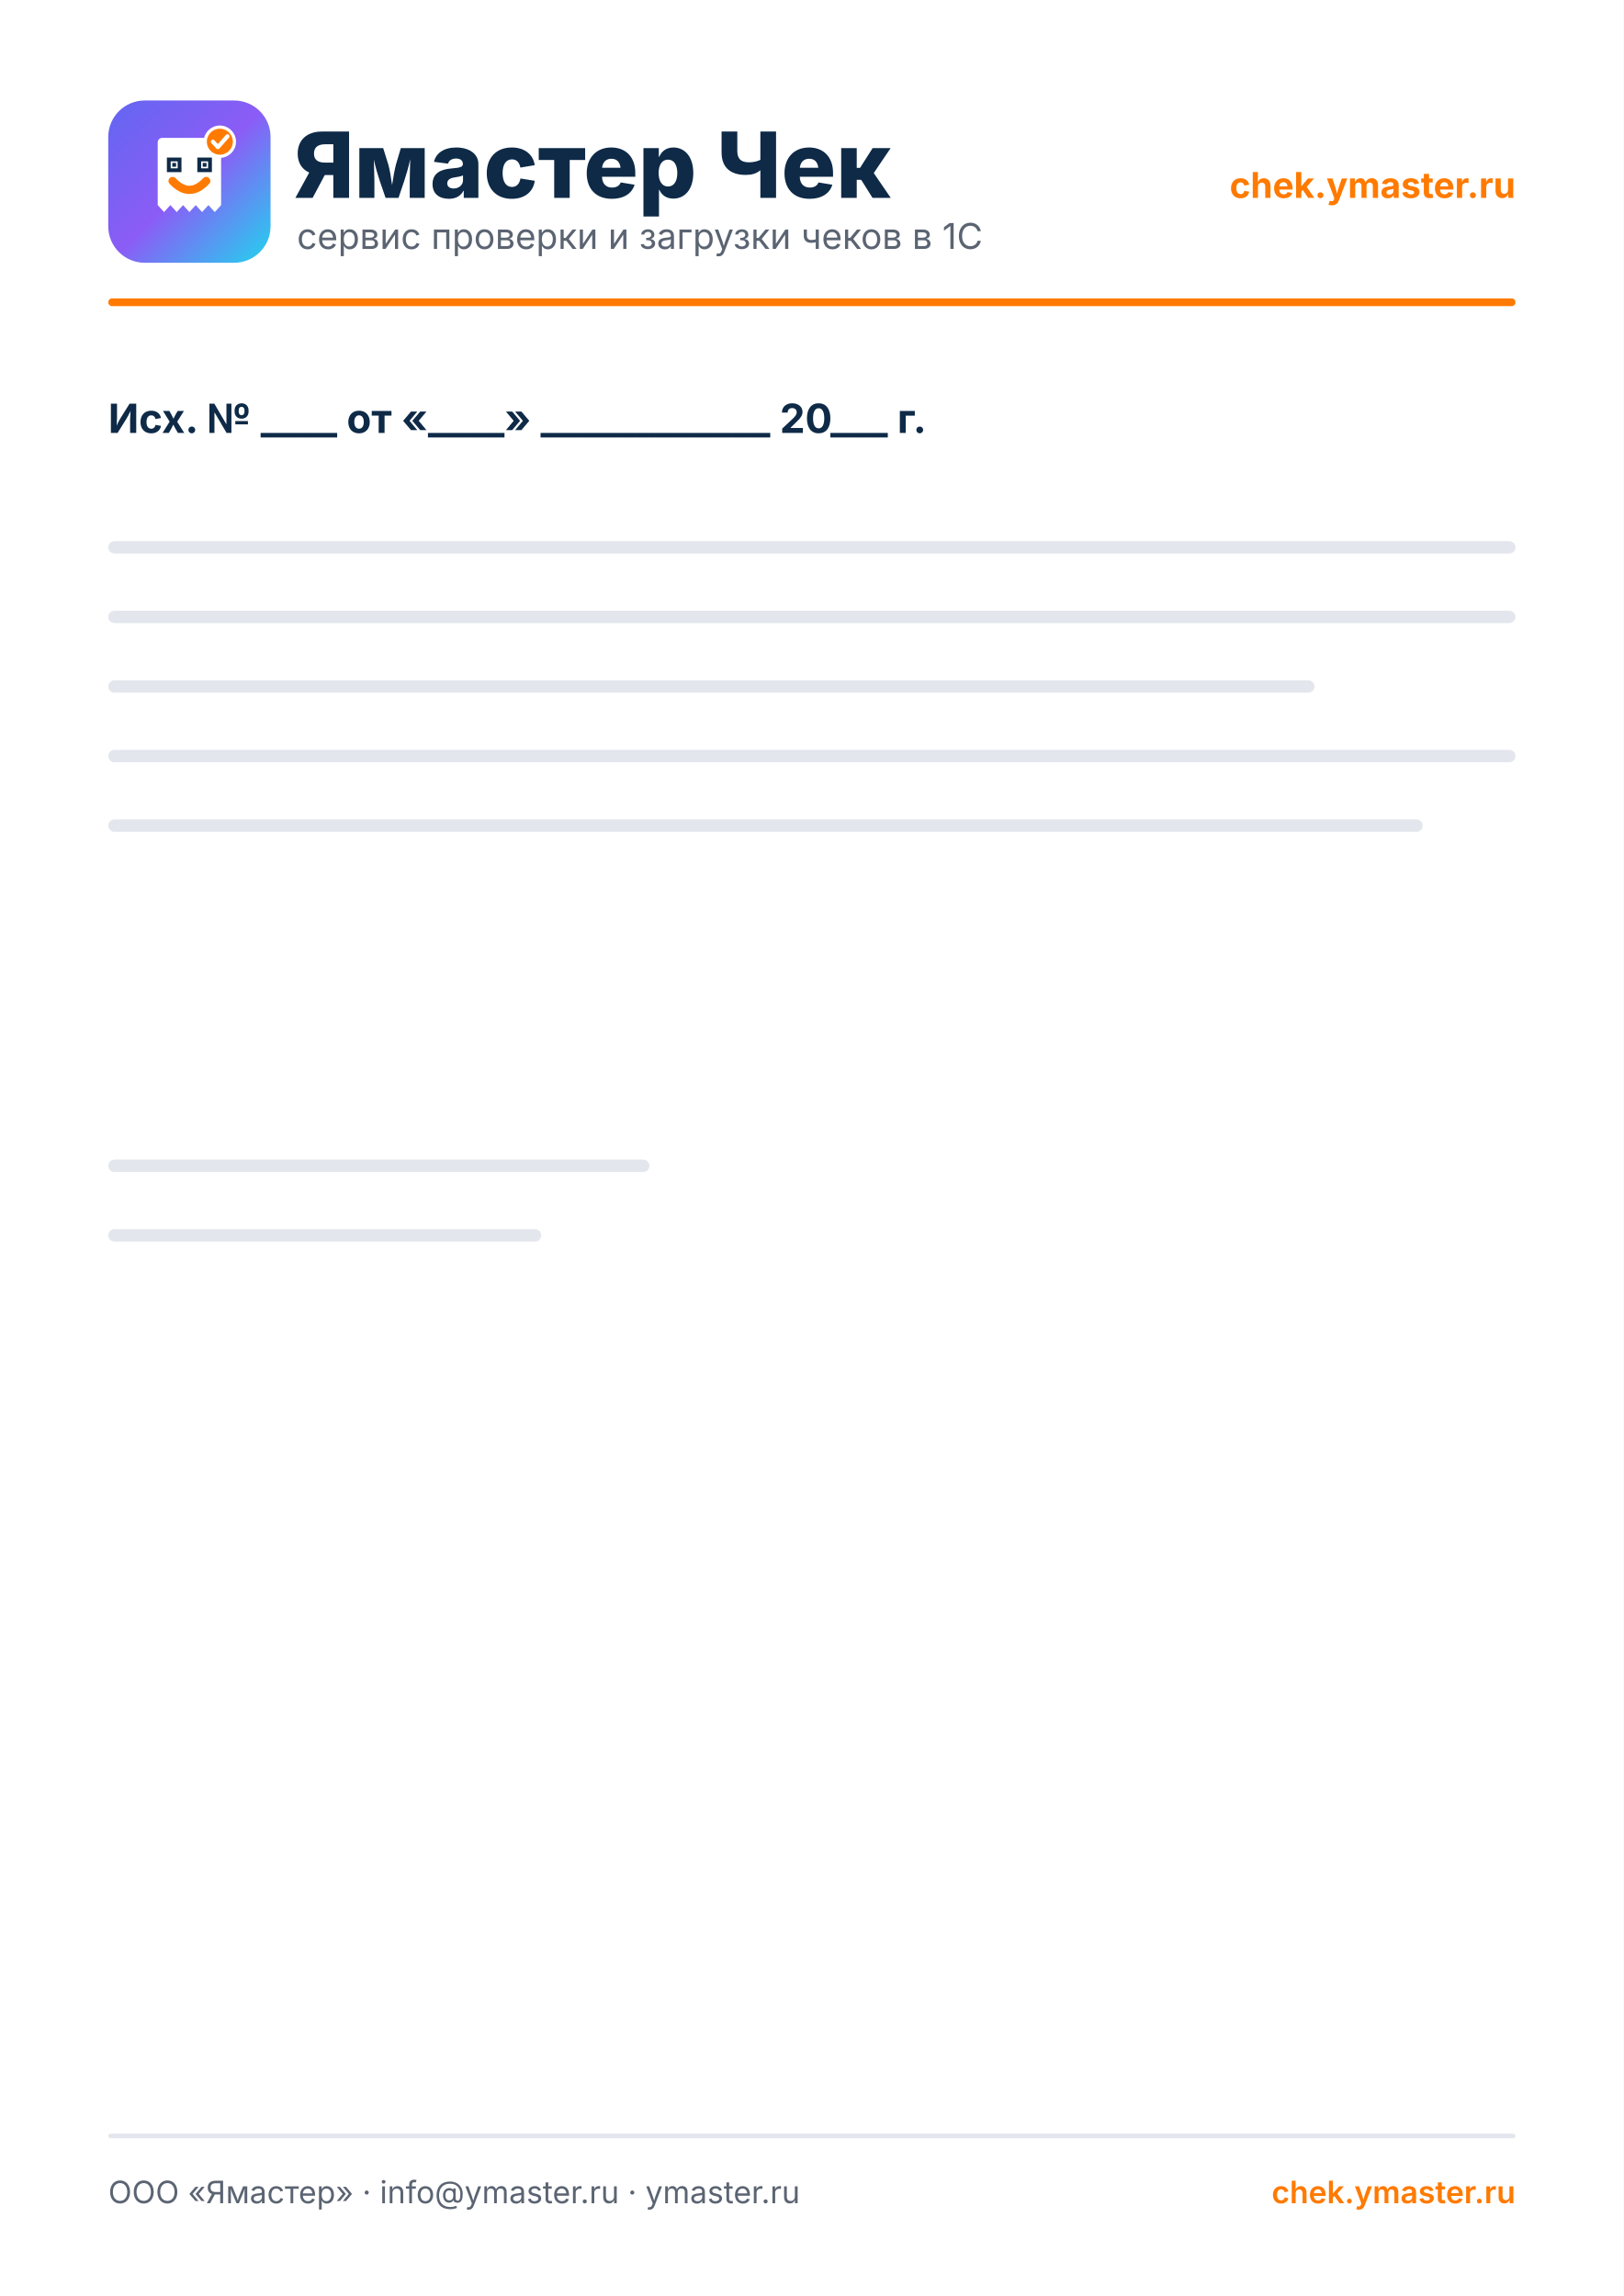
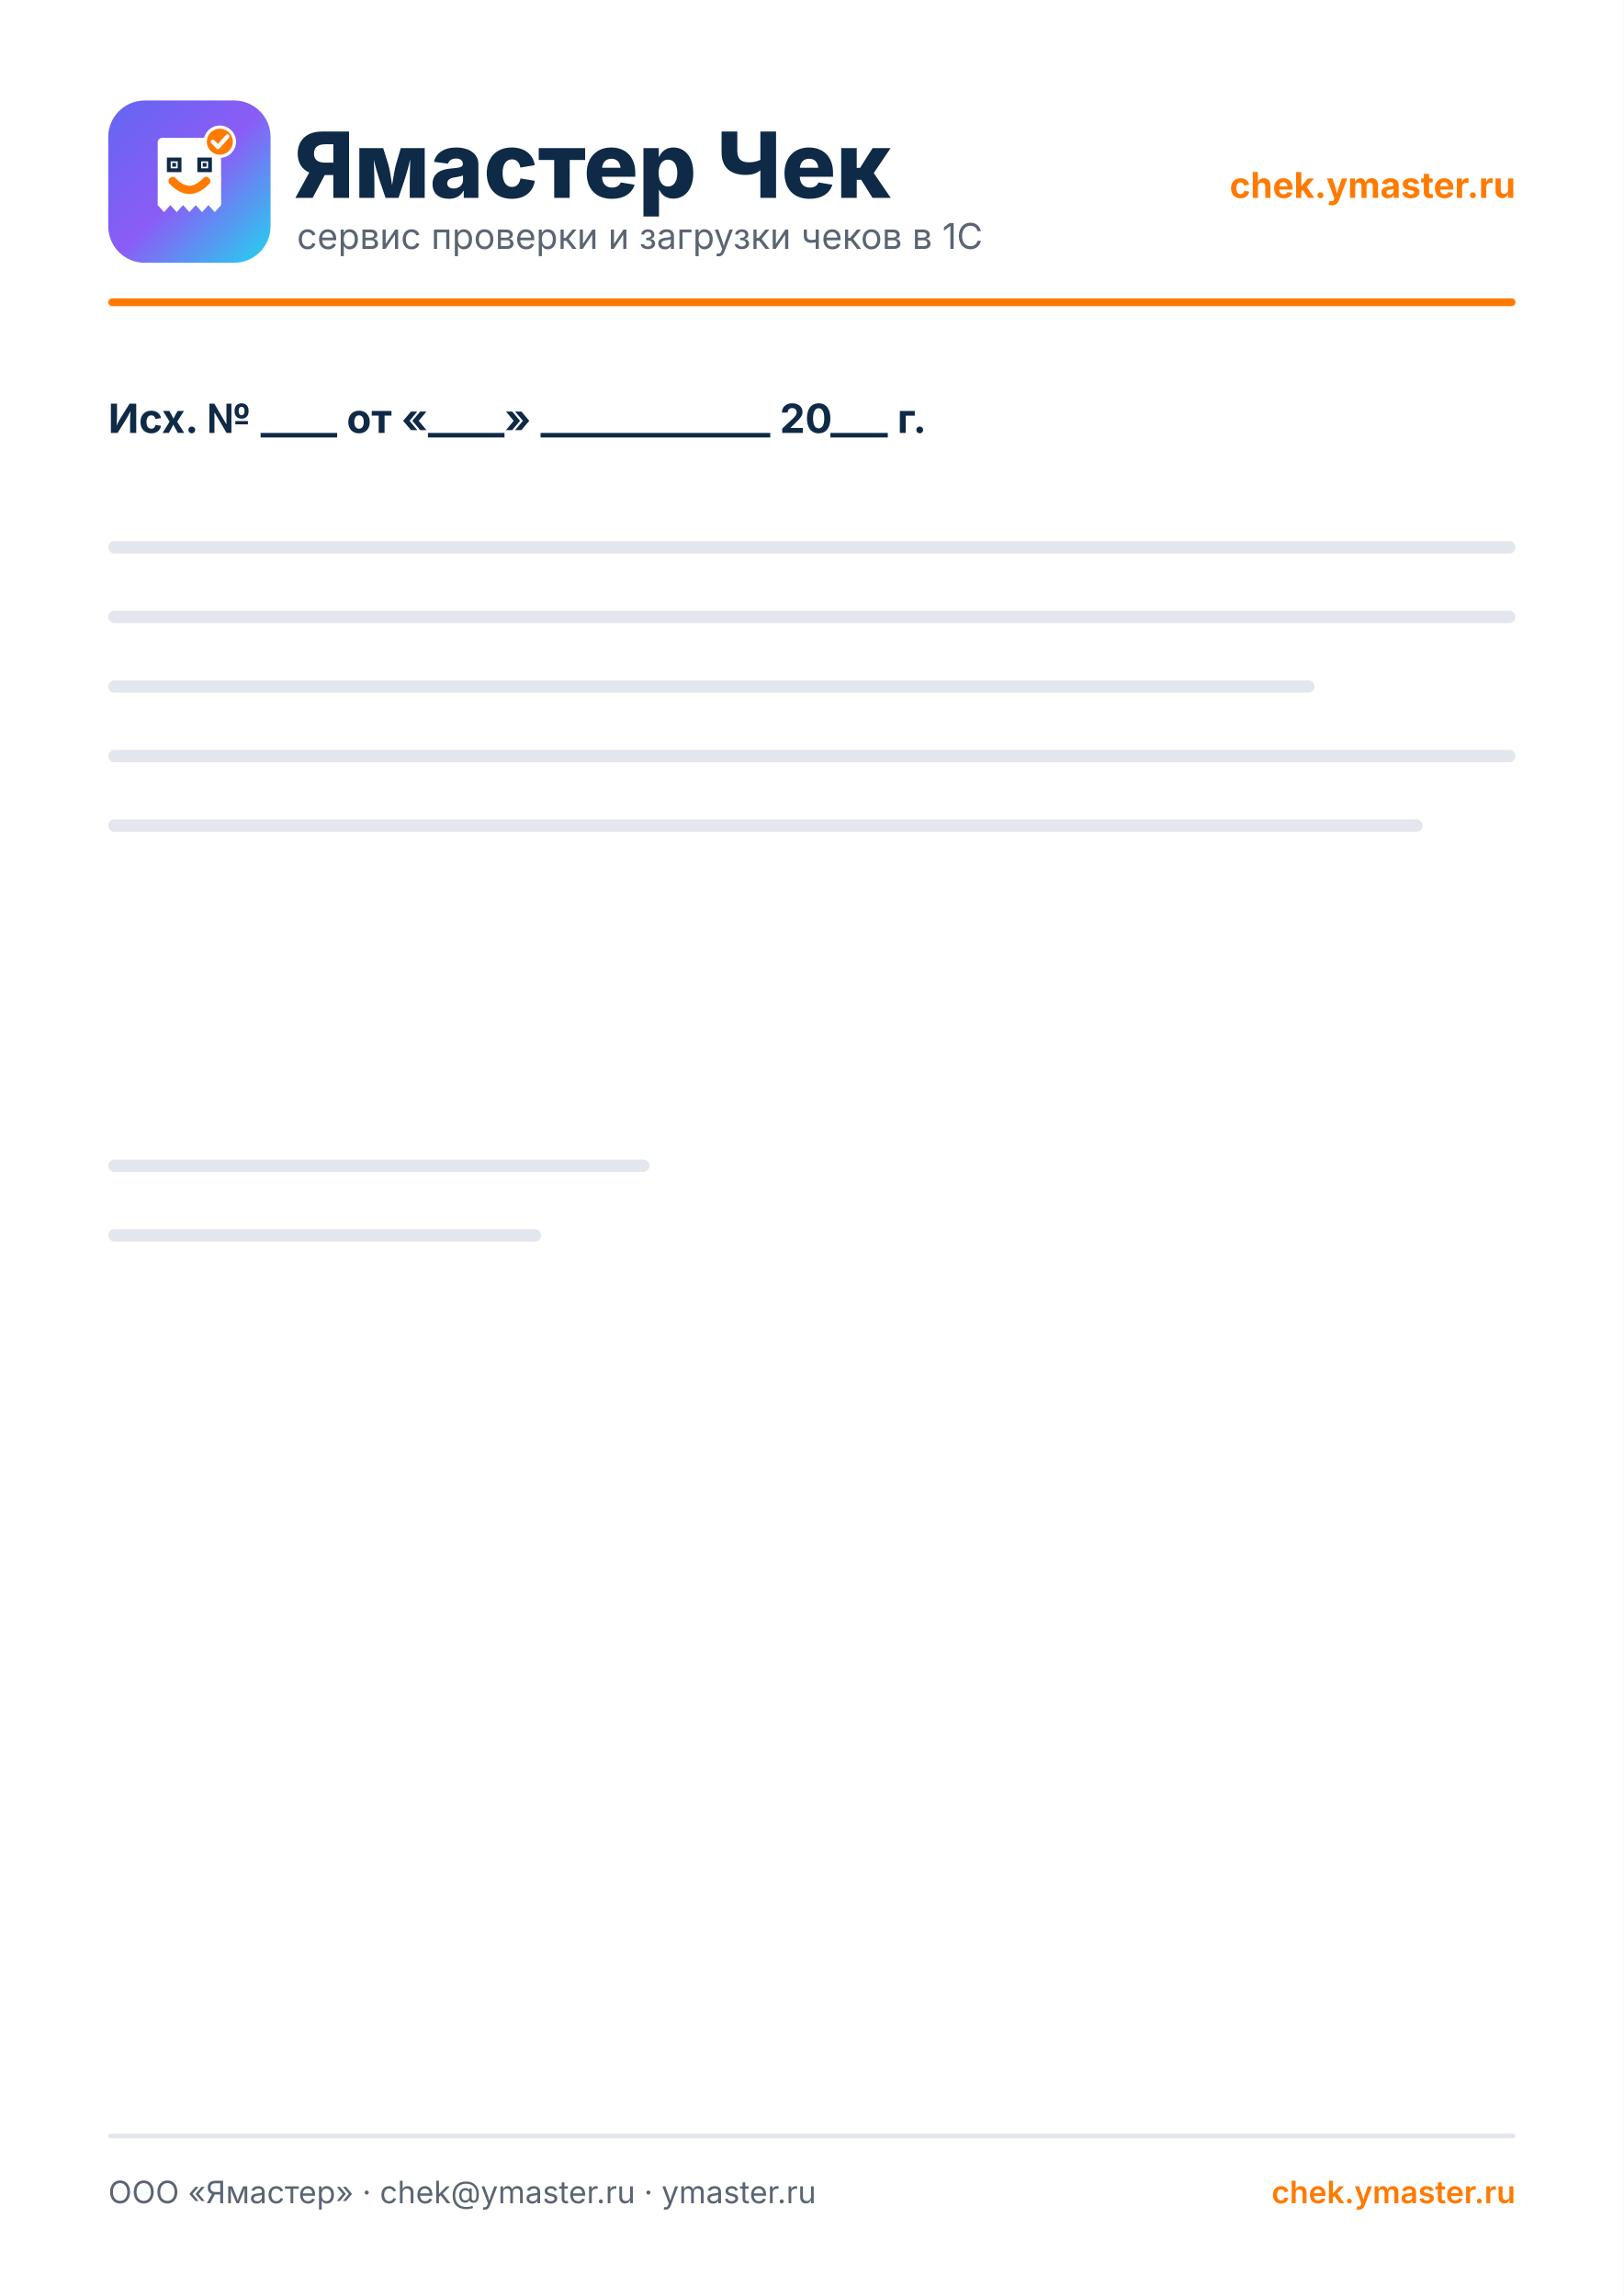
<svg xmlns="http://www.w3.org/2000/svg" viewBox="0 0 2100 2970" width="2100" height="2970">
  <defs>
    <linearGradient id="ymTileB" x1="0" y1="0" x2="1" y2="1">
      <stop offset="0" stop-color="#6366F1" />
      <stop offset="0.5" stop-color="#8B5CF6" />
      <stop offset="1" stop-color="#22D3EE" />
    </linearGradient>
  </defs>
  <rect width="2100" height="2970" fill="#FFFFFF" />
  <g transform="translate(140,130) scale(0.41)">
    <rect width="512" height="512" rx="115" fill="url(#ymTileB)" />
    <path d="M170 118h172a14 14 0 0 1 14 14v198l-20 22-20-22-20 22-20-22-20 22-20-22-20 22-20-22-20 22-20-22V132a14 14 0 0 1 14-14z" fill="#FFFFFF" />
    <g fill="#0E2A47">
      <path fill-rule="evenodd" d="M185 180h46v46h-46zM197 192h22v22h-22zM202 197h12v12h-12z" />
      <path fill-rule="evenodd" d="M281 180h46v46h-46zM293 192h22v22h-22zM298 197h12v12h-12z" />
    </g>
    <path d="M203 254q53 56 106 0" stroke="#FF7A00" stroke-width="26" stroke-linecap="round" fill="none" />
    <circle cx="352" cy="130" r="46" fill="#FF7A00" stroke="#FFFFFF" stroke-width="10" />
    <path d="M330 130l16 17 30-34" stroke="#FFFFFF" stroke-width="13" stroke-linecap="round" stroke-linejoin="round" fill="none" />
  </g>
  <text x="380" y="256" font-family="'Segoe UI',Inter,Arial,sans-serif" font-size="118" font-weight="800" fill="#0E2A47">Ямастер Чек</text>
  <text x="384" y="322" font-family="'Segoe UI',Inter,Arial,sans-serif" font-size="46" font-weight="400" fill="#5B6472">сервис проверки и загрузки чеков в 1С</text>
  <text x="1960" y="256" text-anchor="end" font-family="'Segoe UI',Inter,Arial,sans-serif" font-size="46" font-weight="700" fill="#FF7A00">chek.ymaster.ru</text>
  <rect x="140" y="386" width="1820" height="10" rx="5" fill="#FF7A00" />
  <text x="140" y="560" font-family="'Segoe UI',Inter,Arial,sans-serif" font-size="52" font-weight="700" fill="#0E2A47">Исх. № ____ от «____» ____________ 20___ г.</text>
  <g fill="#E3E6EC">
    <rect x="140" y="700" width="1820" height="16" rx="8" />
    <rect x="140" y="790" width="1820" height="16" rx="8" />
    <rect x="140" y="880" width="1560" height="16" rx="8" />
    <rect x="140" y="970" width="1820" height="16" rx="8" />
    <rect x="140" y="1060" width="1700" height="16" rx="8" />
  </g>
  <g fill="#E3E6EC">
    <rect x="140" y="1500" width="700" height="16" rx="8" />
    <rect x="140" y="1590" width="560" height="16" rx="8" />
  </g>
  <rect x="140" y="2760" width="1820" height="6" rx="3" fill="#E3E6EC" />
-   <text x="140" y="2850" font-family="'Segoe UI',Inter,Arial,sans-serif" font-size="40" fill="#5B6472">ООО «Ямастер» · info@ymaster.ru · ymaster.ru</text>
+   <text x="140" y="2850" font-family="'Segoe UI',Inter,Arial,sans-serif" font-size="40" fill="#5B6472">ООО «Ямастер» · chek@ymaster.ru · ymaster.ru</text>
  <text x="1960" y="2850" text-anchor="end" font-family="'Segoe UI',Inter,Arial,sans-serif" font-size="40" font-weight="600" fill="#FF7A00">chek.ymaster.ru</text>
</svg>
